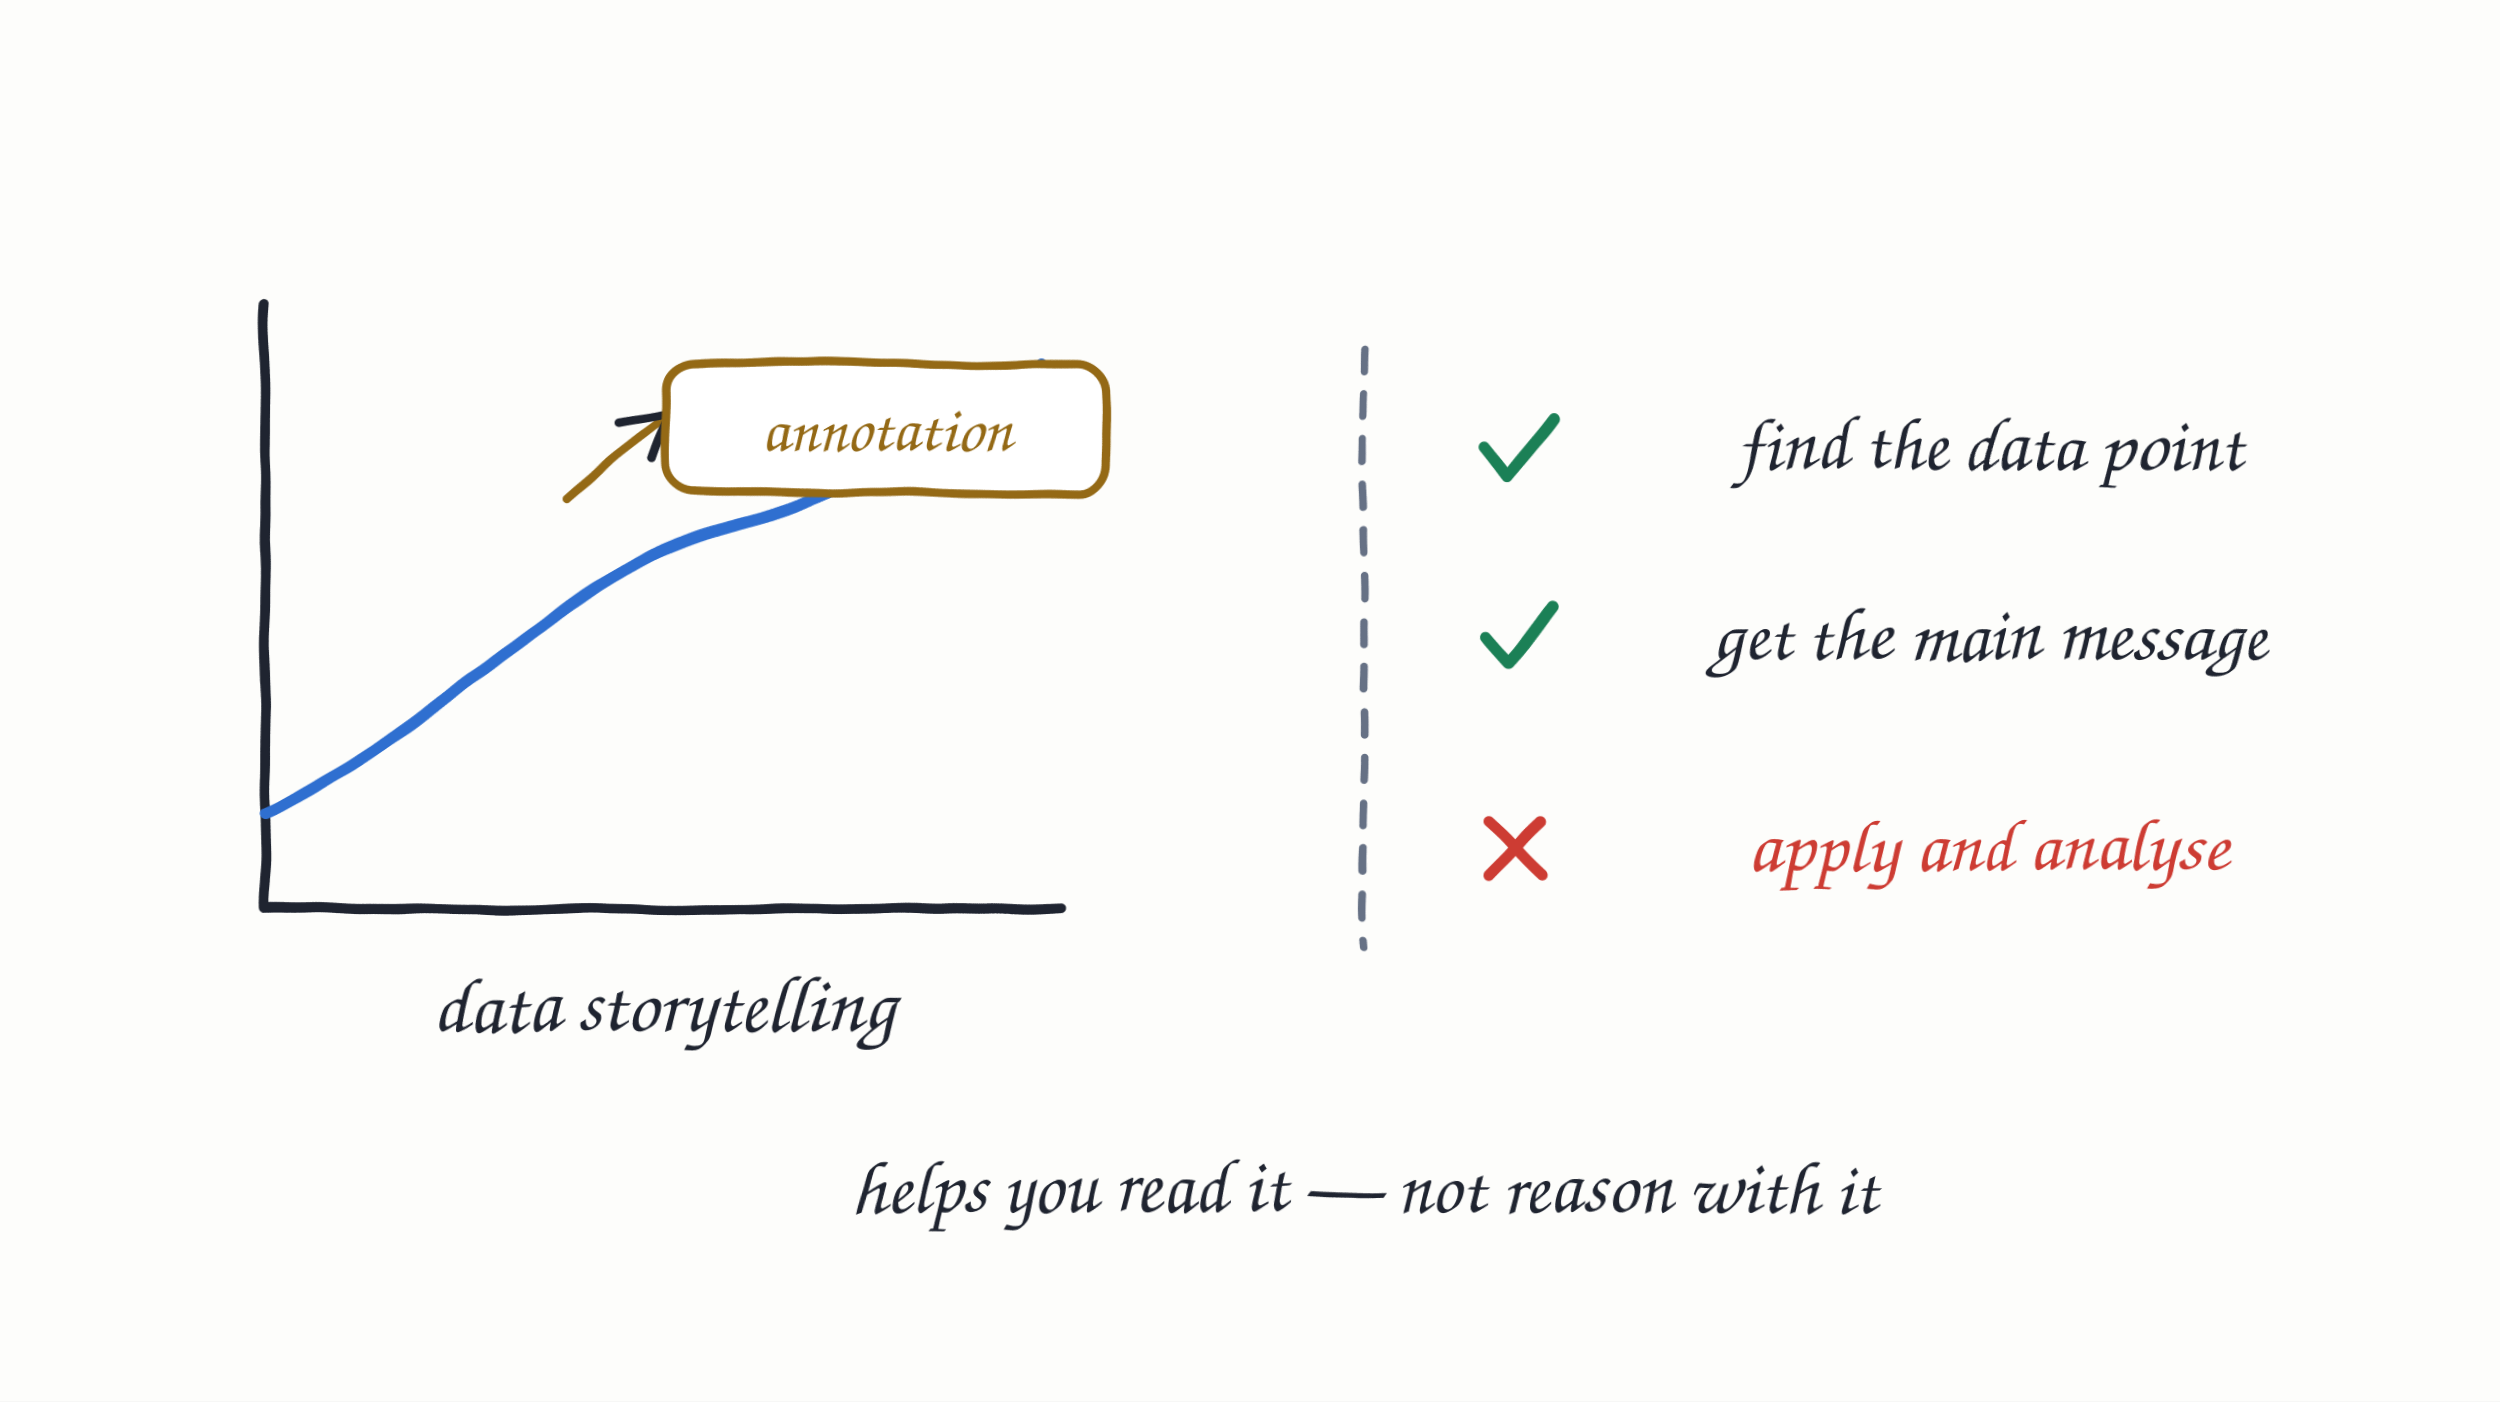
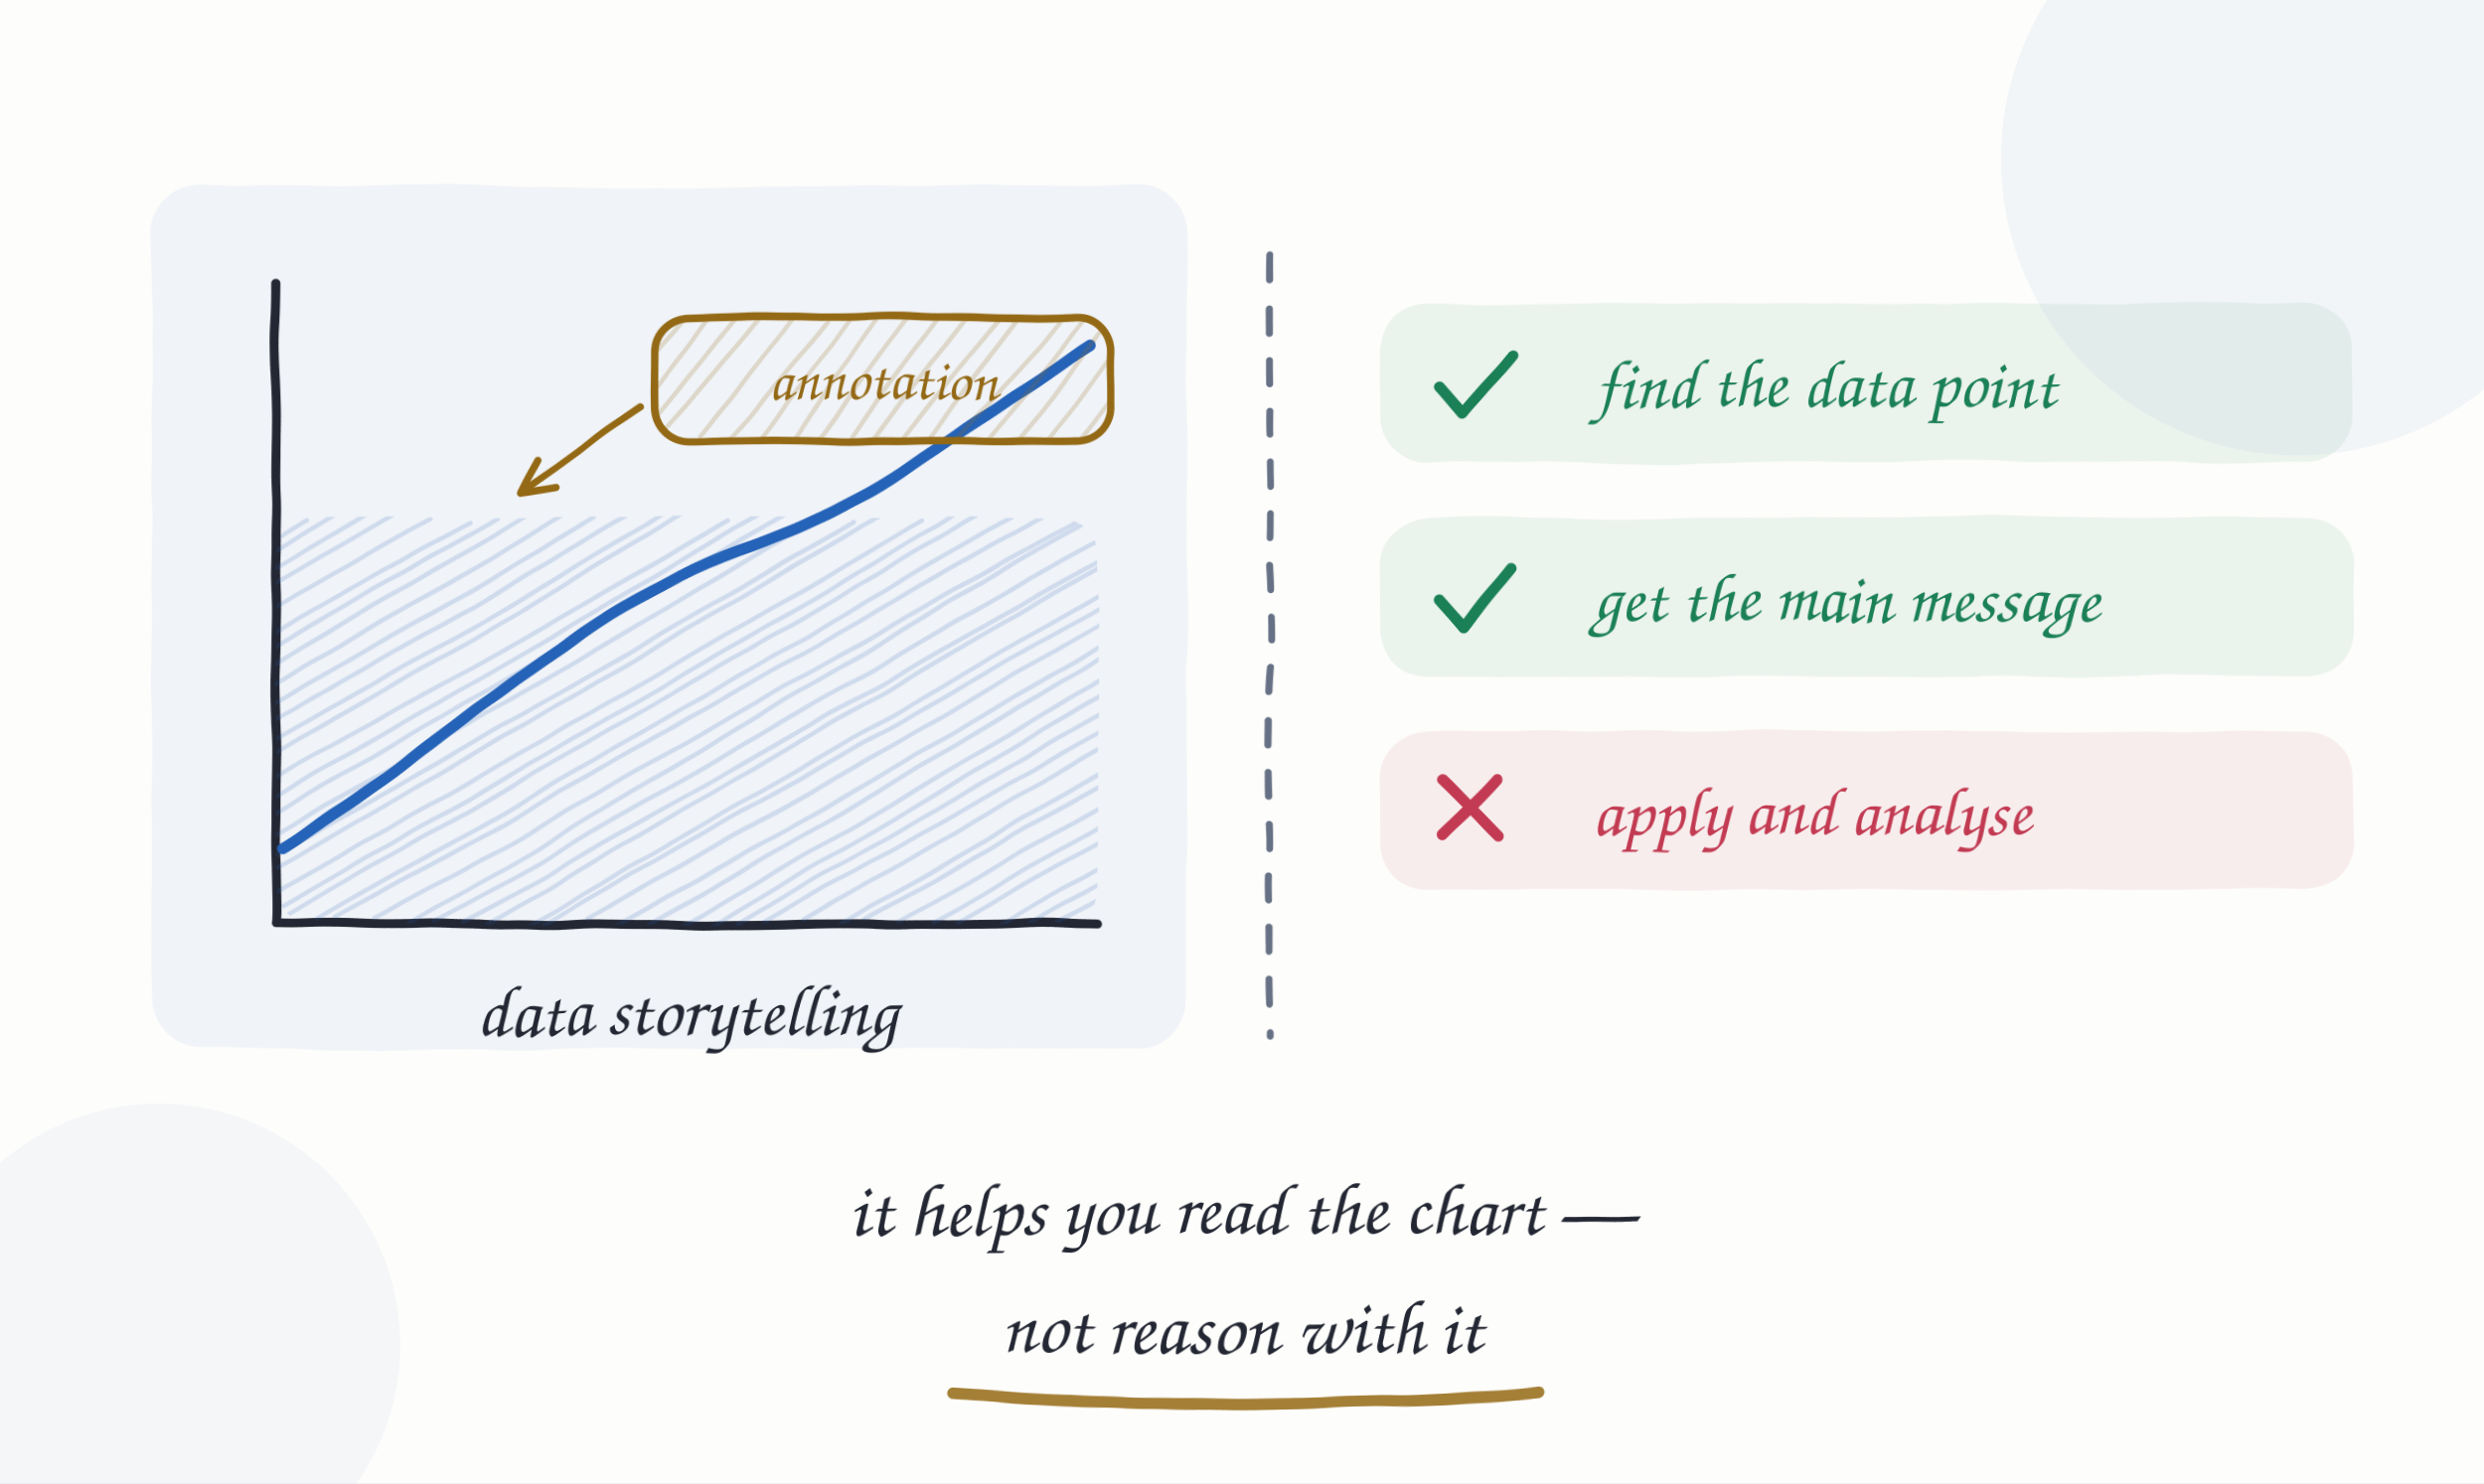
- <svg xmlns="http://www.w3.org/2000/svg" class="wb" viewBox="0 0 660 370" role="img" aria-label="Does data storytelling make visualisations more effective?">
+ <svg xmlns="http://www.w3.org/2000/svg" class="wb" viewBox="0 0 720 430" role="img" aria-label="Does data storytelling make visualisations more effective?">
  <defs>
-     <filter id="r3" x="-12%" y="-12%" width="124%" height="124%" filterUnits="objectBoundingBox">
-       <feTurbulence type="fractalNoise" baseFrequency="0.028" numOctaves="3" seed="3" result="n" />
-       <feDisplacementMap in="SourceGraphic" in2="n" scale="2.6" xChannelSelector="R" yChannelSelector="G" />
+     <filter id="r3" x="-10%" y="-10%" width="120%" height="120%">
+       <feTurbulence type="fractalNoise" baseFrequency="0.024" numOctaves="3" seed="3" result="n" />
+       <feDisplacementMap in="SourceGraphic" in2="n" scale="2.2" xChannelSelector="R" yChannelSelector="G" />
    </filter>
-     <marker id="ah3" viewBox="0 0 12 12" refX="9" refY="6" markerWidth="7" markerHeight="7" orient="auto-start-reverse">
-       <path d="M1 1 L10 6 L1 11" fill="none" stroke="#1f2430" stroke-width="1.8" stroke-linecap="round" stroke-linejoin="round" />
+     <filter id="soft3" x="-20%" y="-20%" width="140%" height="140%">
+       <feGaussianBlur stdDeviation="5" />
+     </filter>
+     <marker id="ah3_667185" viewBox="0 0 12 12" refX="9" refY="6" markerWidth="6.5" markerHeight="6.5" orient="auto-start-reverse">
+       <path d="M1.5 1.5 L10 6 L1.5 10.5" fill="none" stroke="#667185" stroke-width="2" stroke-linecap="round" stroke-linejoin="round" />
+     </marker>
+     <marker id="ah3_232733" viewBox="0 0 12 12" refX="9" refY="6" markerWidth="6.5" markerHeight="6.5" orient="auto-start-reverse">
+       <path d="M1.5 1.5 L10 6 L1.5 10.5" fill="none" stroke="#232733" stroke-width="2" stroke-linecap="round" stroke-linejoin="round" />
+     </marker>
+     <marker id="ah3_2563b8" viewBox="0 0 12 12" refX="9" refY="6" markerWidth="6.5" markerHeight="6.5" orient="auto-start-reverse">
+       <path d="M1.5 1.5 L10 6 L1.5 10.5" fill="none" stroke="#2563b8" stroke-width="2" stroke-linecap="round" stroke-linejoin="round" />
+     </marker>
+     <marker id="ah3_6b4fbb" viewBox="0 0 12 12" refX="9" refY="6" markerWidth="6.5" markerHeight="6.5" orient="auto-start-reverse">
+       <path d="M1.5 1.5 L10 6 L1.5 10.5" fill="none" stroke="#6b4fbb" stroke-width="2" stroke-linecap="round" stroke-linejoin="round" />
+     </marker>
+     <marker id="ah3_1b8056" viewBox="0 0 12 12" refX="9" refY="6" markerWidth="6.5" markerHeight="6.5" orient="auto-start-reverse">
+       <path d="M1.5 1.5 L10 6 L1.5 10.5" fill="none" stroke="#1b8056" stroke-width="2" stroke-linecap="round" stroke-linejoin="round" />
+     </marker>
+     <marker id="ah3_0f7d73" viewBox="0 0 12 12" refX="9" refY="6" markerWidth="6.5" markerHeight="6.5" orient="auto-start-reverse">
+       <path d="M1.5 1.5 L10 6 L1.5 10.5" fill="none" stroke="#0f7d73" stroke-width="2" stroke-linecap="round" stroke-linejoin="round" />
+     </marker>
+     <marker id="ah3_c23b52" viewBox="0 0 12 12" refX="9" refY="6" markerWidth="6.5" markerHeight="6.5" orient="auto-start-reverse">
+       <path d="M1.5 1.5 L10 6 L1.5 10.5" fill="none" stroke="#c23b52" stroke-width="2" stroke-linecap="round" stroke-linejoin="round" />
+     </marker>
+     <marker id="ah3_946915" viewBox="0 0 12 12" refX="9" refY="6" markerWidth="6.5" markerHeight="6.5" orient="auto-start-reverse">
+       <path d="M1.5 1.5 L10 6 L1.5 10.5" fill="none" stroke="#946915" stroke-width="2" stroke-linecap="round" stroke-linejoin="round" />
    </marker>
  </defs>
-   <rect width="660" height="370" fill="#fdfdfb" />
+   <rect width="720" height="430" fill="#fdfdfb" />
+   <circle cx="666" cy="46" r="86" fill="#2563b8" fill-opacity="0.05" />
+   <circle cx="46" cy="390" r="70" fill="#2563b8" fill-opacity="0.04" />
  <g filter="url(#r3)">
-     <path d="M70 240 L280 240 M70 240 L70 80" fill="none" stroke="#1f2430" stroke-width="2.6" stroke-linecap="round" stroke-linejoin="round" />
-     <path d="M70 215 C120 190 150 150 190 140 S250 110 275 96" fill="none" stroke="#2f6fd0" stroke-width="3.0" stroke-linecap="round" stroke-linejoin="round" />
-     <path d="M150 132 l26 -22" fill="none" stroke="#946915" stroke-width="2.2" stroke-linecap="round" stroke-linejoin="round" marker-end="url(#ah3)" />
-     <rect x="176" y="96" width="116" height="34" rx="7" fill="#fff" stroke="#946915" stroke-width="2.2" />
-     <text x="234" y="119" text-anchor="middle" font-family="'Caveat', 'Bradley Hand', cursive" font-size="17" font-weight="600" fill="#946915">annotation</text>
-     <text x="175" y="272" text-anchor="middle" font-family="'Caveat', 'Bradley Hand', cursive" font-size="21" font-weight="600" fill="#1f2430">data storytelling</text>
-     <path d="M392 118 l6 7 l12 -15" fill="none" stroke="#1b8056" stroke-width="3.0" stroke-linecap="round" stroke-linejoin="round" />
-     <text x="525" y="124" text-anchor="middle" font-family="'Caveat', 'Bradley Hand', cursive" font-size="20" font-weight="600" fill="#1f2430">find the data point</text>
-     <path d="M392 168 l6 7 l12 -15" fill="none" stroke="#1b8056" stroke-width="3.0" stroke-linecap="round" stroke-linejoin="round" />
-     <text x="525" y="174" text-anchor="middle" font-family="'Caveat', 'Bradley Hand', cursive" font-size="20" font-weight="600" fill="#1f2430">get the main message</text>
-     <path d="M393 217 l14 14" fill="none" stroke="#cd3c33" stroke-width="3.0" stroke-linecap="round" stroke-linejoin="round" />
-     <path d="M407 217 l-14 14" fill="none" stroke="#cd3c33" stroke-width="3.0" stroke-linecap="round" stroke-linejoin="round" />
-     <text x="525" y="230" text-anchor="middle" font-family="'Caveat', 'Bradley Hand', cursive" font-size="20" font-weight="600" fill="#cd3c33">apply and analyse</text>
-     <path d="M360 92 L360 250" fill="none" stroke="#667185" stroke-width="2.0" stroke-linecap="round" stroke-linejoin="round" stroke-dasharray="6 6" />
-     <text x="360" y="320" text-anchor="middle" font-family="'Caveat', 'Bradley Hand', cursive" font-size="20" font-weight="600" fill="#1f2430">helps you read it — not reason with it</text>
+     <rect x="44" y="54" width="300" height="250" rx="14" fill="#2563b8" fill-opacity="0.06" />
+     <path d="M80 268 L318 268" fill="none" stroke="#232733" stroke-width="2.6" stroke-linecap="round" stroke-linejoin="round" />
+     <path d="M80 268 L80 82" fill="none" stroke="#232733" stroke-width="2.6" stroke-linecap="round" stroke-linejoin="round" />
+     <clipPath id="c3_80_150">
+       <rect x="80" y="150" width="238" height="118" rx="10" />
+     </clipPath>
+     <g clip-path="url(#c3_80_150)" stroke="#2563b8" stroke-width="1.3" stroke-opacity="0.16" stroke-linecap="round">
+       <path d="M-124.5 269.2 L80.7 150.4" fill="none" />
+       <path d="M-115.4 266.4 L89.0 150.9" fill="none" />
+       <path d="M-104.2 266.5 L98.6 148.6" fill="none" />
+       <path d="M-98.7 268.1 L107.6 148.6" fill="none" />
+       <path d="M-91.0 266.6 L115.5 148.7" fill="none" />
+       <path d="M-78.1 266.4 L124.8 150.5" fill="none" />
+       <path d="M-68.8 267.7 L136.1 151.5" fill="none" />
+       <path d="M-59.6 268.6 L144.2 150.2" fill="none" />
+       <path d="M-48.7 268.6 L153.7 148.8" fill="none" />
+       <path d="M-40.0 268.2 L163.0 149.6" fill="none" />
+       <path d="M-29.3 266.7 L172.6 150.1" fill="none" />
+       <path d="M-22.4 267.7 L182.4 149.3" fill="none" />
+       <path d="M-13.5 268.4 L193.2 149.0" fill="none" />
+       <path d="M-3.4 267.0 L199.3 148.5" fill="none" />
+       <path d="M5.1 267.4 L211.1 151.4" fill="none" />
+       <path d="M13.7 269.4 L220.1 149.4" fill="none" />
+       <path d="M24.4 268.3 L229.2 148.4" fill="none" />
+       <path d="M32.8 269.5 L237.5 150.4" fill="none" />
+       <path d="M43.4 269.2 L247.6 151.3" fill="none" />
+       <path d="M53.1 267.7 L256.7 148.5" fill="none" />
+       <path d="M63.5 268.5 L267.5 151.0" fill="none" />
+       <path d="M71.0 269.4 L276.7 149.7" fill="none" />
+       <path d="M79.1 267.9 L284.6 149.0" fill="none" />
+       <path d="M91.9 266.9 L295.5 148.8" fill="none" />
+       <path d="M97.3 266.4 L302.6 149.7" fill="none" />
+       <path d="M108.8 266.5 L312.0 151.1" fill="none" />
+       <path d="M117.4 268.8 L318.9 148.5" fill="none" />
+       <path d="M126.2 267.4 L328.3 150.6" fill="none" />
+       <path d="M134.5 267.4 L337.7 151.5" fill="none" />
+       <path d="M140.9 268.1 L345.0 148.8" fill="none" />
+       <path d="M152.6 269.0 L355.2 151.3" fill="none" />
+       <path d="M157.8 268.0 L363.9 150.7" fill="none" />
+       <path d="M170.7 266.5 L374.1 149.6" fill="none" />
+       <path d="M177.9 269.1 L382.2 151.5" fill="none" />
+       <path d="M188.3 268.0 L389.9 149.6" fill="none" />
+       <path d="M196.4 269.2 L400.0 149.9" fill="none" />
+       <path d="M205.8 268.7 L408.3 148.9" fill="none" />
+       <path d="M213.7 267.7 L420.5 148.6" fill="none" />
+       <path d="M221.8 266.9 L427.9 151.3" fill="none" />
+       <path d="M232.9 266.7 L435.1 150.2" fill="none" />
+       <path d="M242.2 268.9 L446.2 150.2" fill="none" />
+       <path d="M250.7 266.6 L455.2 150.4" fill="none" />
+       <path d="M260.6 267.1 L465.1 151.0" fill="none" />
+       <path d="M270.9 267.4 L474.2 149.6" fill="none" />
+       <path d="M277.6 267.5 L483.8 150.3" fill="none" />
+       <path d="M289.7 268.6 L492.9 150.4" fill="none" />
+       <path d="M297.2 268.8 L503.5 149.2" fill="none" />
+       <path d="M306.4 267.8 L511.2 150.2" fill="none" />
+       <path d="M317.9 266.7 L520.9 151.2" fill="none" />
+       <path d="M325.4 267.2 L532.5 148.6" fill="none" />
+       <path d="M336.2 269.0 L538.1 150.1" fill="none" />
+       <path d="M342.9 268.7 L548.0 148.9" fill="none" />
+       <path d="M351.7 268.4 L554.2 149.3" fill="none" />
+       <path d="M360.6 269.4 L563.3 148.6" fill="none" />
+       <path d="M370.1 267.4 L572.2 149.1" fill="none" />
+       <path d="M377.6 268.6 L582.2 149.6" fill="none" />
+       <path d="M386.2 268.3 L590.3 148.7" fill="none" />
+       <path d="M395.0 267.9 L600.5 148.8" fill="none" />
+       <path d="M406.0 267.2 L608.8 150.2" fill="none" />
+       <path d="M412.8 269.2 L617.5 148.4" fill="none" />
+       <path d="M423.7 268.5 L627.6 149.4" fill="none" />
+       <path d="M433.2 268.8 L636.2 150.3" fill="none" />
+       <path d="M440.6 267.5 L644.9 150.6" fill="none" />
+       <path d="M450.7 267.0 L654.9 150.7" fill="none" />
+       <path d="M455.5 266.7 L661.3 150.5" fill="none" />
+       <path d="M464.9 267.8 L669.9 149.4" fill="none" />
+       <path d="M476.1 267.8 L680.7 148.5" fill="none" />
+       <path d="M486.2 267.7 L688.0 150.9" fill="none" />
+       <path d="M495.1 268.0 L697.3 150.9" fill="none" />
+       <path d="M502.3 267.4 L706.9 151.5" fill="none" />
+       <path d="M514.2 266.4 L717.5 149.7" fill="none" />
+       <path d="M520.7 268.4 L726.4 151.3" fill="none" />
+     </g>
+     <path d="M82 246 C132 214 168 176 214 160 S286 118 316 100" fill="none" stroke="#2563b8" stroke-width="3.2" stroke-linecap="round" stroke-linejoin="round" />
+     <clipPath id="c3_190_92">
+       <rect x="190" y="92" width="132" height="36" rx="10" />
+     </clipPath>
+     <g clip-path="url(#c3_190_92)" stroke="#946915" stroke-width="1.3" stroke-opacity="0.2" stroke-linecap="round">
+       <path d="M161.7 129.2 L190.7 92.4" fill="none" />
+       <path d="M169.8 126.4 L198.0 92.9" fill="none" />
+       <path d="M180.1 126.5 L206.6 90.6" fill="none" />
+       <path d="M184.6 128.1 L214.6 90.6" fill="none" />
+       <path d="M191.3 126.6 L221.5 90.7" fill="none" />
+       <path d="M203.1 126.4 L229.8 92.5" fill="none" />
+       <path d="M211.4 127.7 L240.1 93.5" fill="none" />
+       <path d="M219.6 128.6 L247.2 92.2" fill="none" />
+       <path d="M229.6 128.6 L255.7 90.8" fill="none" />
+       <path d="M237.2 128.2 L264.0 91.6" fill="none" />
+       <path d="M247.0 126.7 L272.6 92.1" fill="none" />
+       <path d="M252.9 127.7 L281.4 91.3" fill="none" />
+       <path d="M260.8 128.4 L291.2 91.0" fill="none" />
+       <path d="M269.8 127.0 L296.3 90.5" fill="none" />
+       <path d="M277.4 127.4 L307.1 93.4" fill="none" />
+       <path d="M285.0 129.4 L315.1 91.4" fill="none" />
+       <path d="M294.7 128.3 L323.2 90.4" fill="none" />
+       <path d="M302.0 129.5 L330.5 92.4" fill="none" />
+       <path d="M311.7 129.2 L339.6 93.3" fill="none" />
+       <path d="M320.3 127.7 L347.7 90.5" fill="none" />
+       <path d="M329.8 128.5 L357.5 93.0" fill="none" />
+       <path d="M336.3 129.4 L365.7 91.7" fill="none" />
+       <path d="M343.3 127.9 L372.6 91.0" fill="none" />
+     </g>
+     <rect x="190" y="92" width="132" height="36" rx="10" fill="none" stroke="#946915" stroke-width="2.2" />
+     <text x="256" y="116" text-anchor="middle" font-family="'Caveat','Bradley Hand',cursive" font-size="17" font-weight="600" fill="#946915">annotation</text>
+     <path d="M186 118 L152 142" fill="none" stroke="#946915" stroke-width="2.0" stroke-linecap="round" stroke-linejoin="round" marker-end="url(#ah3_946915)" />
+     <text x="199" y="300" text-anchor="middle" font-family="'Caveat','Bradley Hand',cursive" font-size="21" font-weight="600" fill="#232733">data storytelling</text>
+     <path d="M368 74 L368 300" fill="none" stroke="#667185" stroke-width="2.0" stroke-linecap="round" stroke-linejoin="round" stroke-dasharray="7 8" />
+     <rect x="400" y="88" width="282" height="46" rx="14" fill="#1b8056" fill-opacity="0.08" />
+     <path d="M417 112 l7 8 l14 -17" fill="none" stroke="#1b8056" stroke-width="3.2" stroke-linecap="round" stroke-linejoin="round" />
+     <text x="462" y="118" text-anchor="start" font-family="'Caveat','Bradley Hand',cursive" font-size="20" font-weight="600" fill="#1b8056">find the data point</text>
+     <rect x="400" y="150" width="282" height="46" rx="14" fill="#1b8056" fill-opacity="0.08" />
+     <path d="M417 174 l7 8 l14 -17" fill="none" stroke="#1b8056" stroke-width="3.2" stroke-linecap="round" stroke-linejoin="round" />
+     <text x="462" y="180" text-anchor="start" font-family="'Caveat','Bradley Hand',cursive" font-size="20" font-weight="600" fill="#1b8056">get the main message</text>
+     <rect x="400" y="212" width="282" height="46" rx="14" fill="#c23b52" fill-opacity="0.08" />
+     <path d="M418 226 l16 16" fill="none" stroke="#c23b52" stroke-width="3.2" stroke-linecap="round" stroke-linejoin="round" />
+     <path d="M434 226 l-16 16" fill="none" stroke="#c23b52" stroke-width="3.2" stroke-linecap="round" stroke-linejoin="round" />
+     <text x="462" y="242" text-anchor="start" font-family="'Caveat','Bradley Hand',cursive" font-size="20" font-weight="600" fill="#c23b52">apply and analyse</text>
+     <text x="360" y="358" text-anchor="middle" font-family="'Caveat','Bradley Hand',cursive" font-size="22" font-weight="600" fill="#232733">it helps you read the chart —</text>
+     <text x="360" y="392" text-anchor="middle" font-family="'Caveat','Bradley Hand',cursive" font-size="22" font-weight="600" fill="#232733">not reason with it</text>
+     <path d="M276 404 q85 5.5 170 0" fill="none" stroke="#946915" stroke-width="3.4" stroke-linecap="round" stroke-linejoin="round" stroke-opacity="0.85" />
  </g>
</svg>
